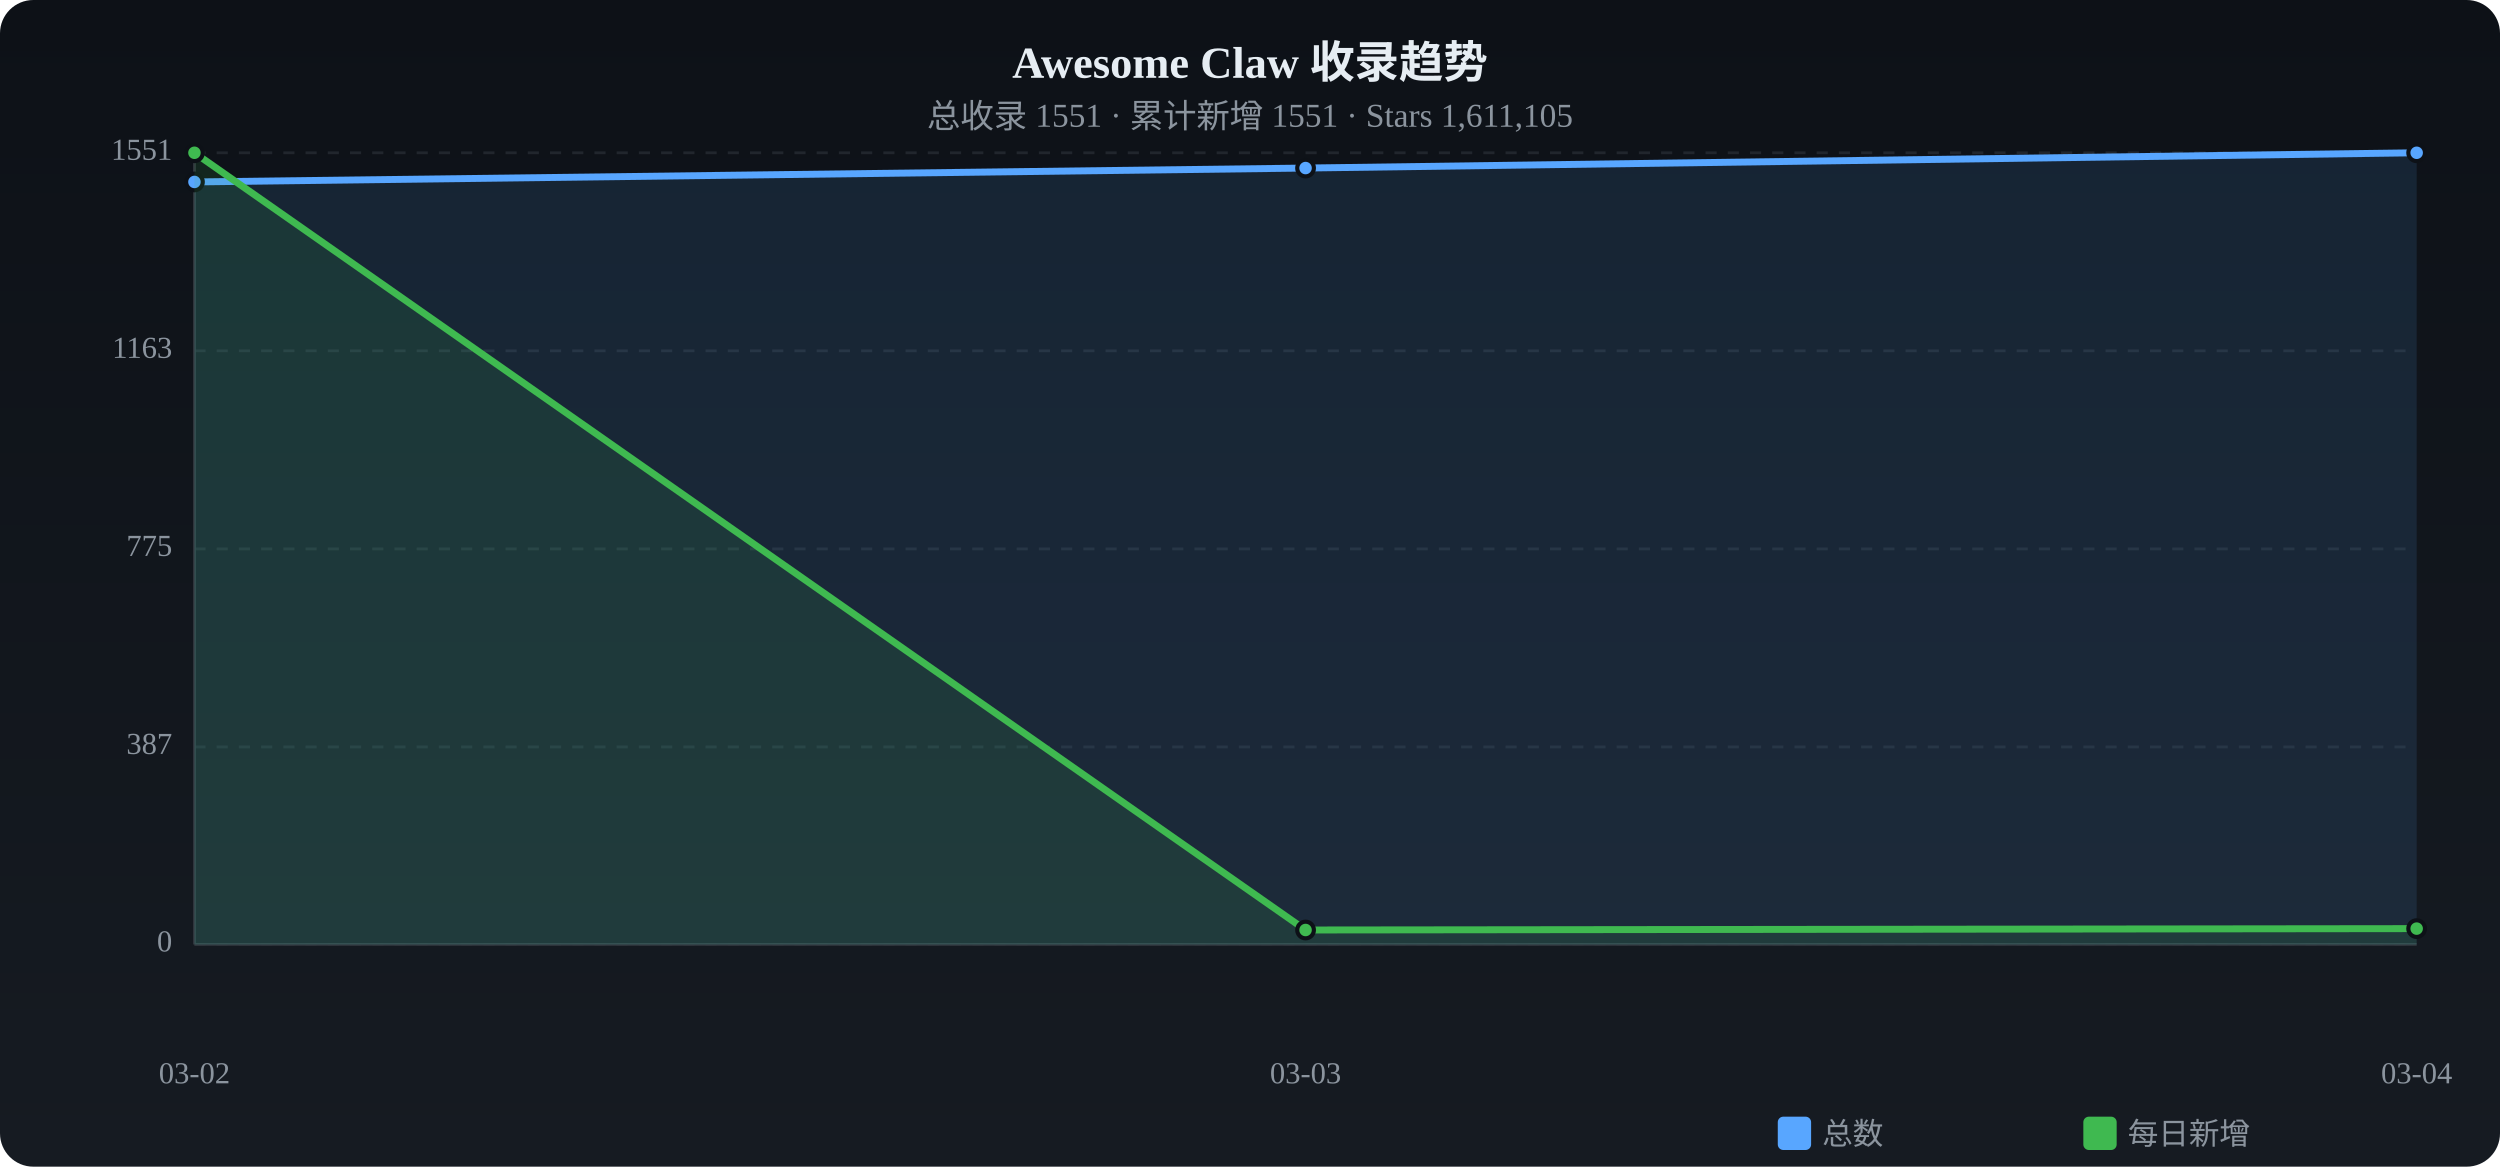
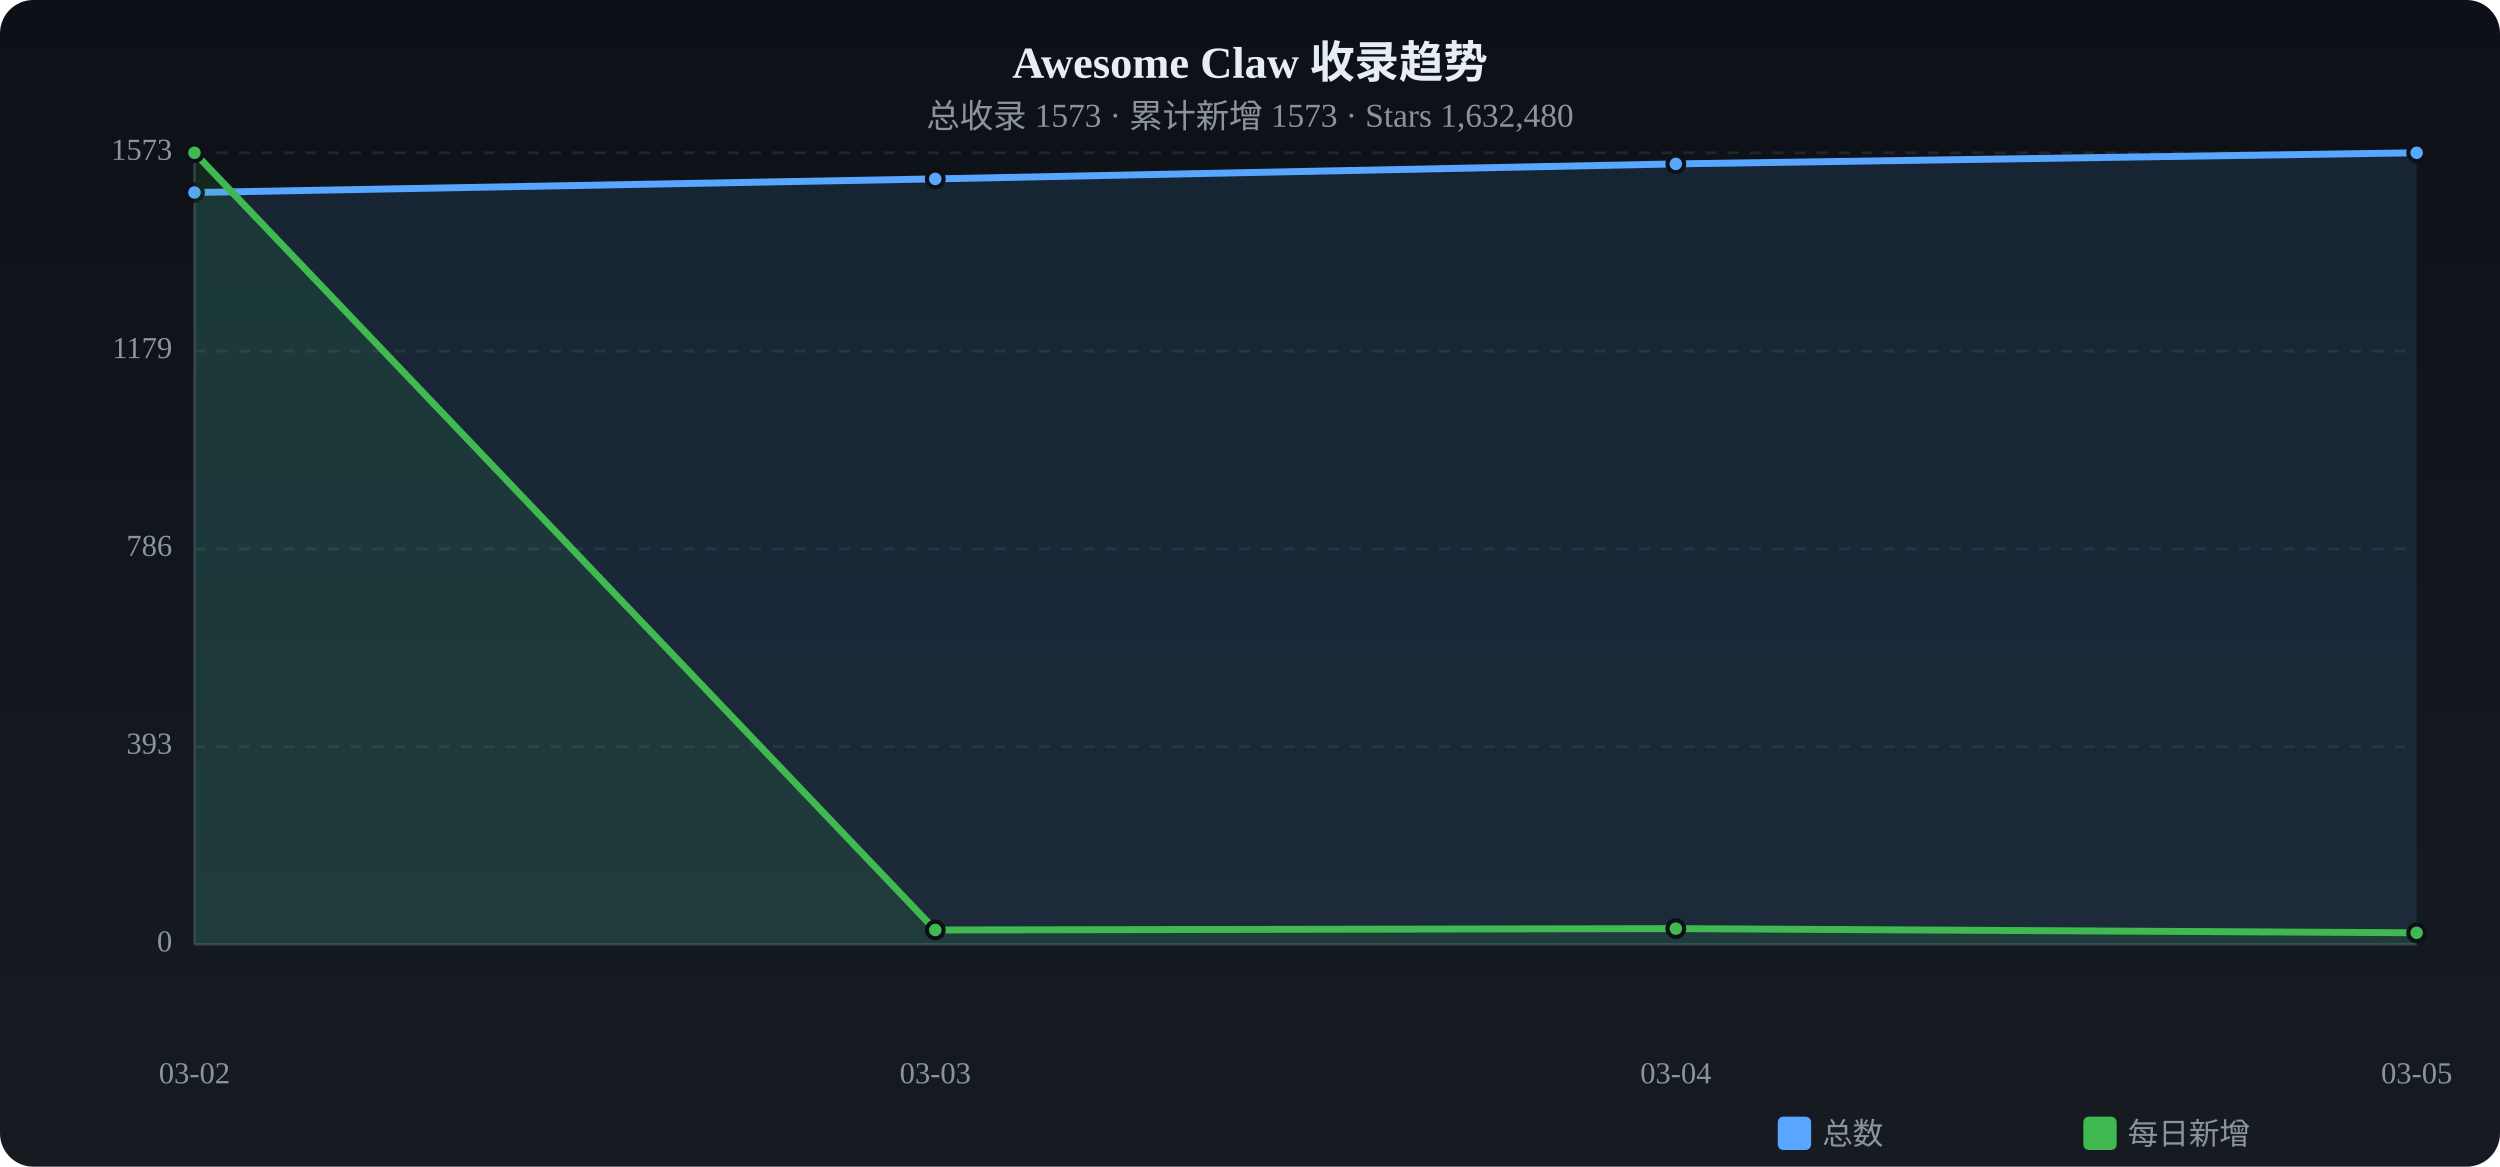
<svg xmlns="http://www.w3.org/2000/svg" viewBox="0 0 900 420" width="900" height="420">
  <defs>
    <linearGradient id="tbg" x1="0%" y1="0%" x2="0%" y2="100%">
      <stop offset="0%" stop-color="#0d1117" />
      <stop offset="100%" stop-color="#161b22" />
    </linearGradient>
  </defs>
  <rect width="900" height="420" rx="12" fill="url(#tbg)" />
  <text x="450.0" y="28" text-anchor="middle" fill="#e6edf3" font-size="16" font-weight="bold">Awesome Claw 收录趋势</text>
-   <text x="450.0" y="46" text-anchor="middle" fill="#8b949e" font-size="12">总收录 1551 · 累计新增 1551 · Stars 1,611,105</text>
+   <text x="450.0" y="46" text-anchor="middle" fill="#8b949e" font-size="12">总收录 1573 · 累计新增 1573 · Stars 1,632,480</text>
  <text x="62" y="340.0" text-anchor="end" fill="#8b949e" font-size="11" dominant-baseline="middle">0</text>
  <line x1="70" y1="340.0" x2="870" y2="340.0" stroke="#21262d" stroke-dasharray="4 4" />
-   <text x="62" y="268.9" text-anchor="end" fill="#8b949e" font-size="11" dominant-baseline="middle">387</text>
-   <line x1="70" y1="268.9" x2="870" y2="268.9" stroke="#21262d" stroke-dasharray="4 4" />
-   <text x="62" y="197.6" text-anchor="end" fill="#8b949e" font-size="11" dominant-baseline="middle">775</text>
+   <text x="62" y="268.8" text-anchor="end" fill="#8b949e" font-size="11" dominant-baseline="middle">393</text>
+   <line x1="70" y1="268.8" x2="870" y2="268.8" stroke="#21262d" stroke-dasharray="4 4" />
+   <text x="62" y="197.6" text-anchor="end" fill="#8b949e" font-size="11" dominant-baseline="middle">786</text>
  <line x1="70" y1="197.6" x2="870" y2="197.6" stroke="#21262d" stroke-dasharray="4 4" />
-   <text x="62" y="126.3" text-anchor="end" fill="#8b949e" font-size="11" dominant-baseline="middle">1163</text>
-   <line x1="70" y1="126.3" x2="870" y2="126.3" stroke="#21262d" stroke-dasharray="4 4" />
-   <text x="62" y="55.0" text-anchor="end" fill="#8b949e" font-size="11" dominant-baseline="middle">1551</text>
+   <text x="62" y="126.4" text-anchor="end" fill="#8b949e" font-size="11" dominant-baseline="middle">1179</text>
+   <line x1="70" y1="126.4" x2="870" y2="126.4" stroke="#21262d" stroke-dasharray="4 4" />
+   <text x="62" y="55.0" text-anchor="end" fill="#8b949e" font-size="11" dominant-baseline="middle">1573</text>
  <line x1="70" y1="55.0" x2="870" y2="55.0" stroke="#21262d" stroke-dasharray="4 4" />
  <line x1="70" y1="55" x2="70" y2="340" stroke="#30363d" />
  <line x1="70" y1="340" x2="870" y2="340" stroke="#30363d" />
-   <path d="M70.0,65.5 L470.0,60.5 L870.0,55.0 L870.0,340 L70.0,340 Z" fill="#58a6ff" opacity="0.12" />
-   <polyline points="70.0,65.5 470.0,60.5 870.0,55.0" fill="none" stroke="#58a6ff" stroke-width="2.5" stroke-linecap="round" stroke-linejoin="round" />
-   <circle cx="70.0" cy="65.5" r="3" fill="#58a6ff" stroke="#0d1117" stroke-width="1.5" />
-   <circle cx="470.0" cy="60.5" r="3" fill="#58a6ff" stroke="#0d1117" stroke-width="1.5" />
+   <path d="M70.0,69.3 L336.7,64.4 L603.3,59.0 L870.0,55.0 L870.0,340 L70.0,340 Z" fill="#58a6ff" opacity="0.12" />
+   <polyline points="70.0,69.3 336.7,64.4 603.3,59.0 870.0,55.0" fill="none" stroke="#58a6ff" stroke-width="2.5" stroke-linecap="round" stroke-linejoin="round" />
+   <circle cx="70.0" cy="69.3" r="3" fill="#58a6ff" stroke="#0d1117" stroke-width="1.5" />
+   <circle cx="336.7" cy="64.4" r="3" fill="#58a6ff" stroke="#0d1117" stroke-width="1.5" />
+   <circle cx="603.3" cy="59.0" r="3" fill="#58a6ff" stroke="#0d1117" stroke-width="1.5" />
  <circle cx="870.0" cy="55.0" r="3" fill="#58a6ff" stroke="#0d1117" stroke-width="1.5" />
-   <path d="M70.0,55.0 L470.0,334.8 L870.0,334.3 L870.0,340 L70.0,340 Z" fill="#3fb950" opacity="0.12" />
-   <polyline points="70.0,55.0 470.0,334.8 870.0,334.3" fill="none" stroke="#3fb950" stroke-width="2.5" stroke-linecap="round" stroke-linejoin="round" />
+   <path d="M70.0,55.0 L336.7,334.8 L603.3,334.3 L870.0,335.8 L870.0,340 L70.0,340 Z" fill="#3fb950" opacity="0.12" />
+   <polyline points="70.0,55.0 336.7,334.8 603.3,334.3 870.0,335.8" fill="none" stroke="#3fb950" stroke-width="2.5" stroke-linecap="round" stroke-linejoin="round" />
  <circle cx="70.0" cy="55.0" r="3" fill="#3fb950" stroke="#0d1117" stroke-width="1.5" />
-   <circle cx="470.0" cy="334.8" r="3" fill="#3fb950" stroke="#0d1117" stroke-width="1.5" />
-   <circle cx="870.0" cy="334.3" r="3" fill="#3fb950" stroke="#0d1117" stroke-width="1.5" />
+   <circle cx="336.7" cy="334.8" r="3" fill="#3fb950" stroke="#0d1117" stroke-width="1.5" />
+   <circle cx="603.3" cy="334.3" r="3" fill="#3fb950" stroke="#0d1117" stroke-width="1.5" />
+   <circle cx="870.0" cy="335.8" r="3" fill="#3fb950" stroke="#0d1117" stroke-width="1.5" />
  <text x="70.0" y="390" text-anchor="middle" fill="#8b949e" font-size="11">03-02</text>
-   <text x="470.0" y="390" text-anchor="middle" fill="#8b949e" font-size="11">03-03</text>
-   <text x="870.0" y="390" text-anchor="middle" fill="#8b949e" font-size="11">03-04</text>
+   <text x="336.7" y="390" text-anchor="middle" fill="#8b949e" font-size="11">03-03</text>
+   <text x="603.3" y="390" text-anchor="middle" fill="#8b949e" font-size="11">03-04</text>
+   <text x="870.0" y="390" text-anchor="middle" fill="#8b949e" font-size="11">03-05</text>
  <rect x="640" y="402" width="12" height="12" rx="2" fill="#58a6ff" />
  <text x="656" y="412" fill="#8b949e" font-size="11">总数</text>
  <rect x="750" y="402" width="12" height="12" rx="2" fill="#3fb950" />
  <text x="766" y="412" fill="#8b949e" font-size="11">每日新增</text>
</svg>
